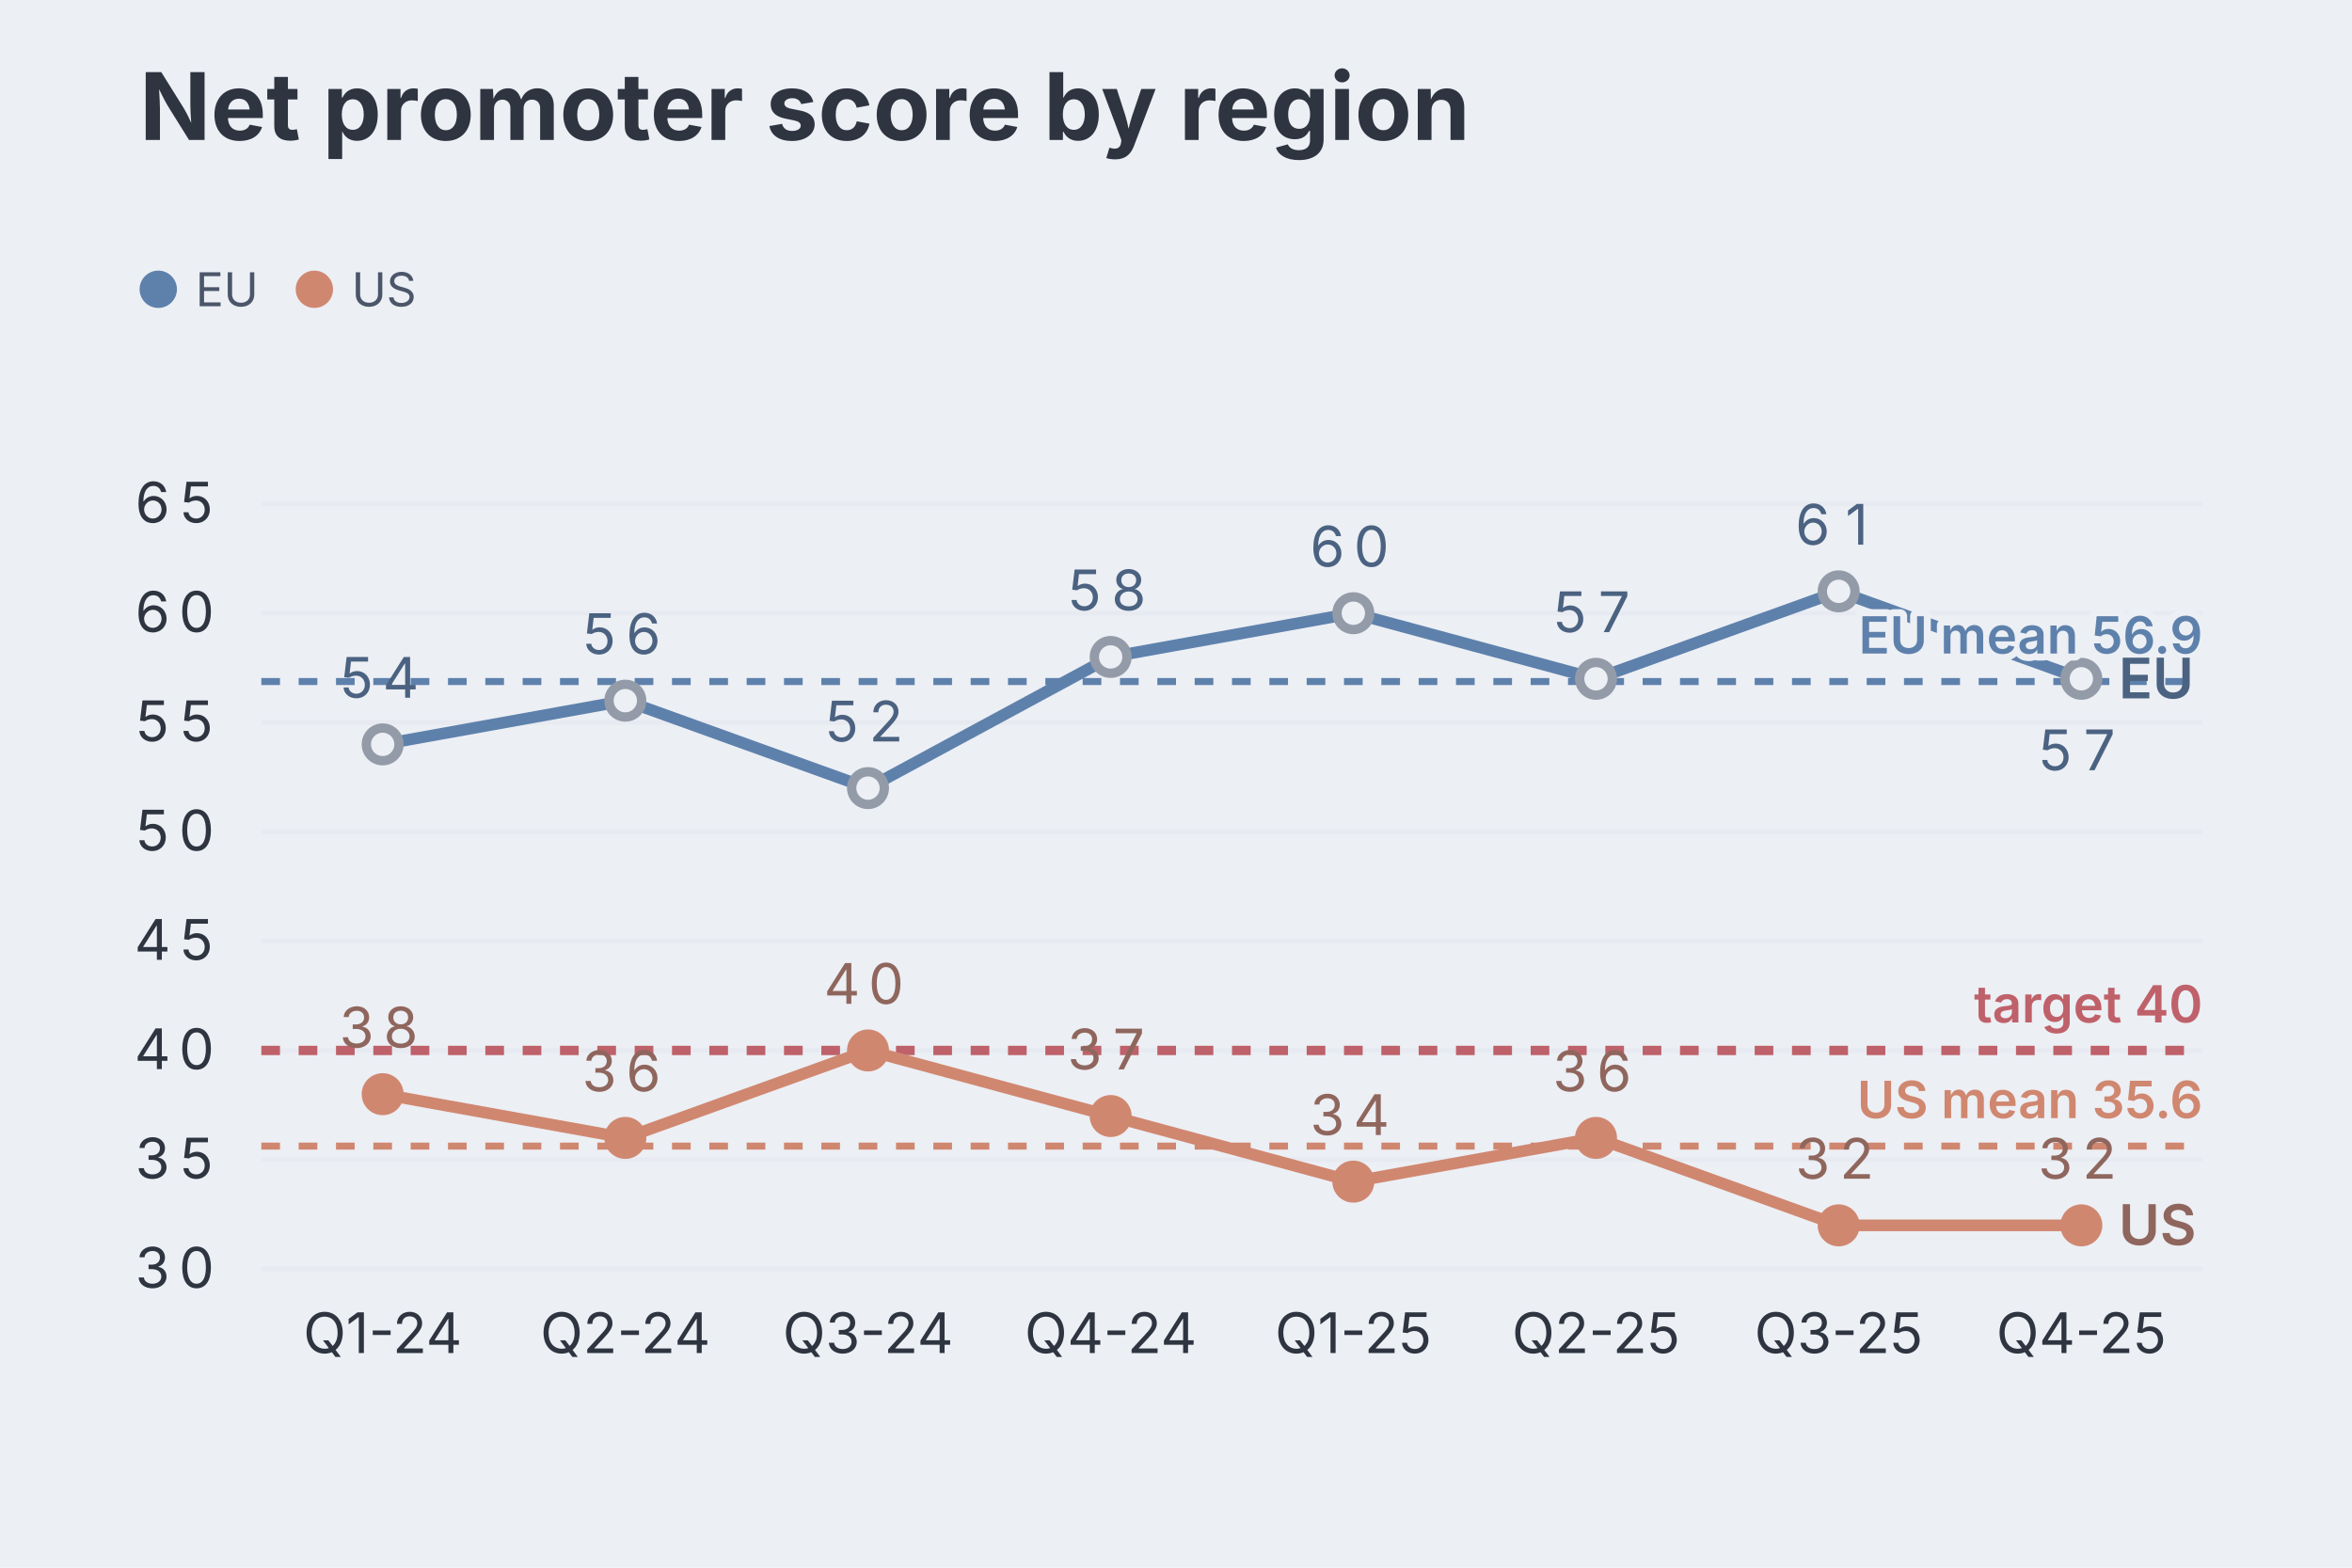
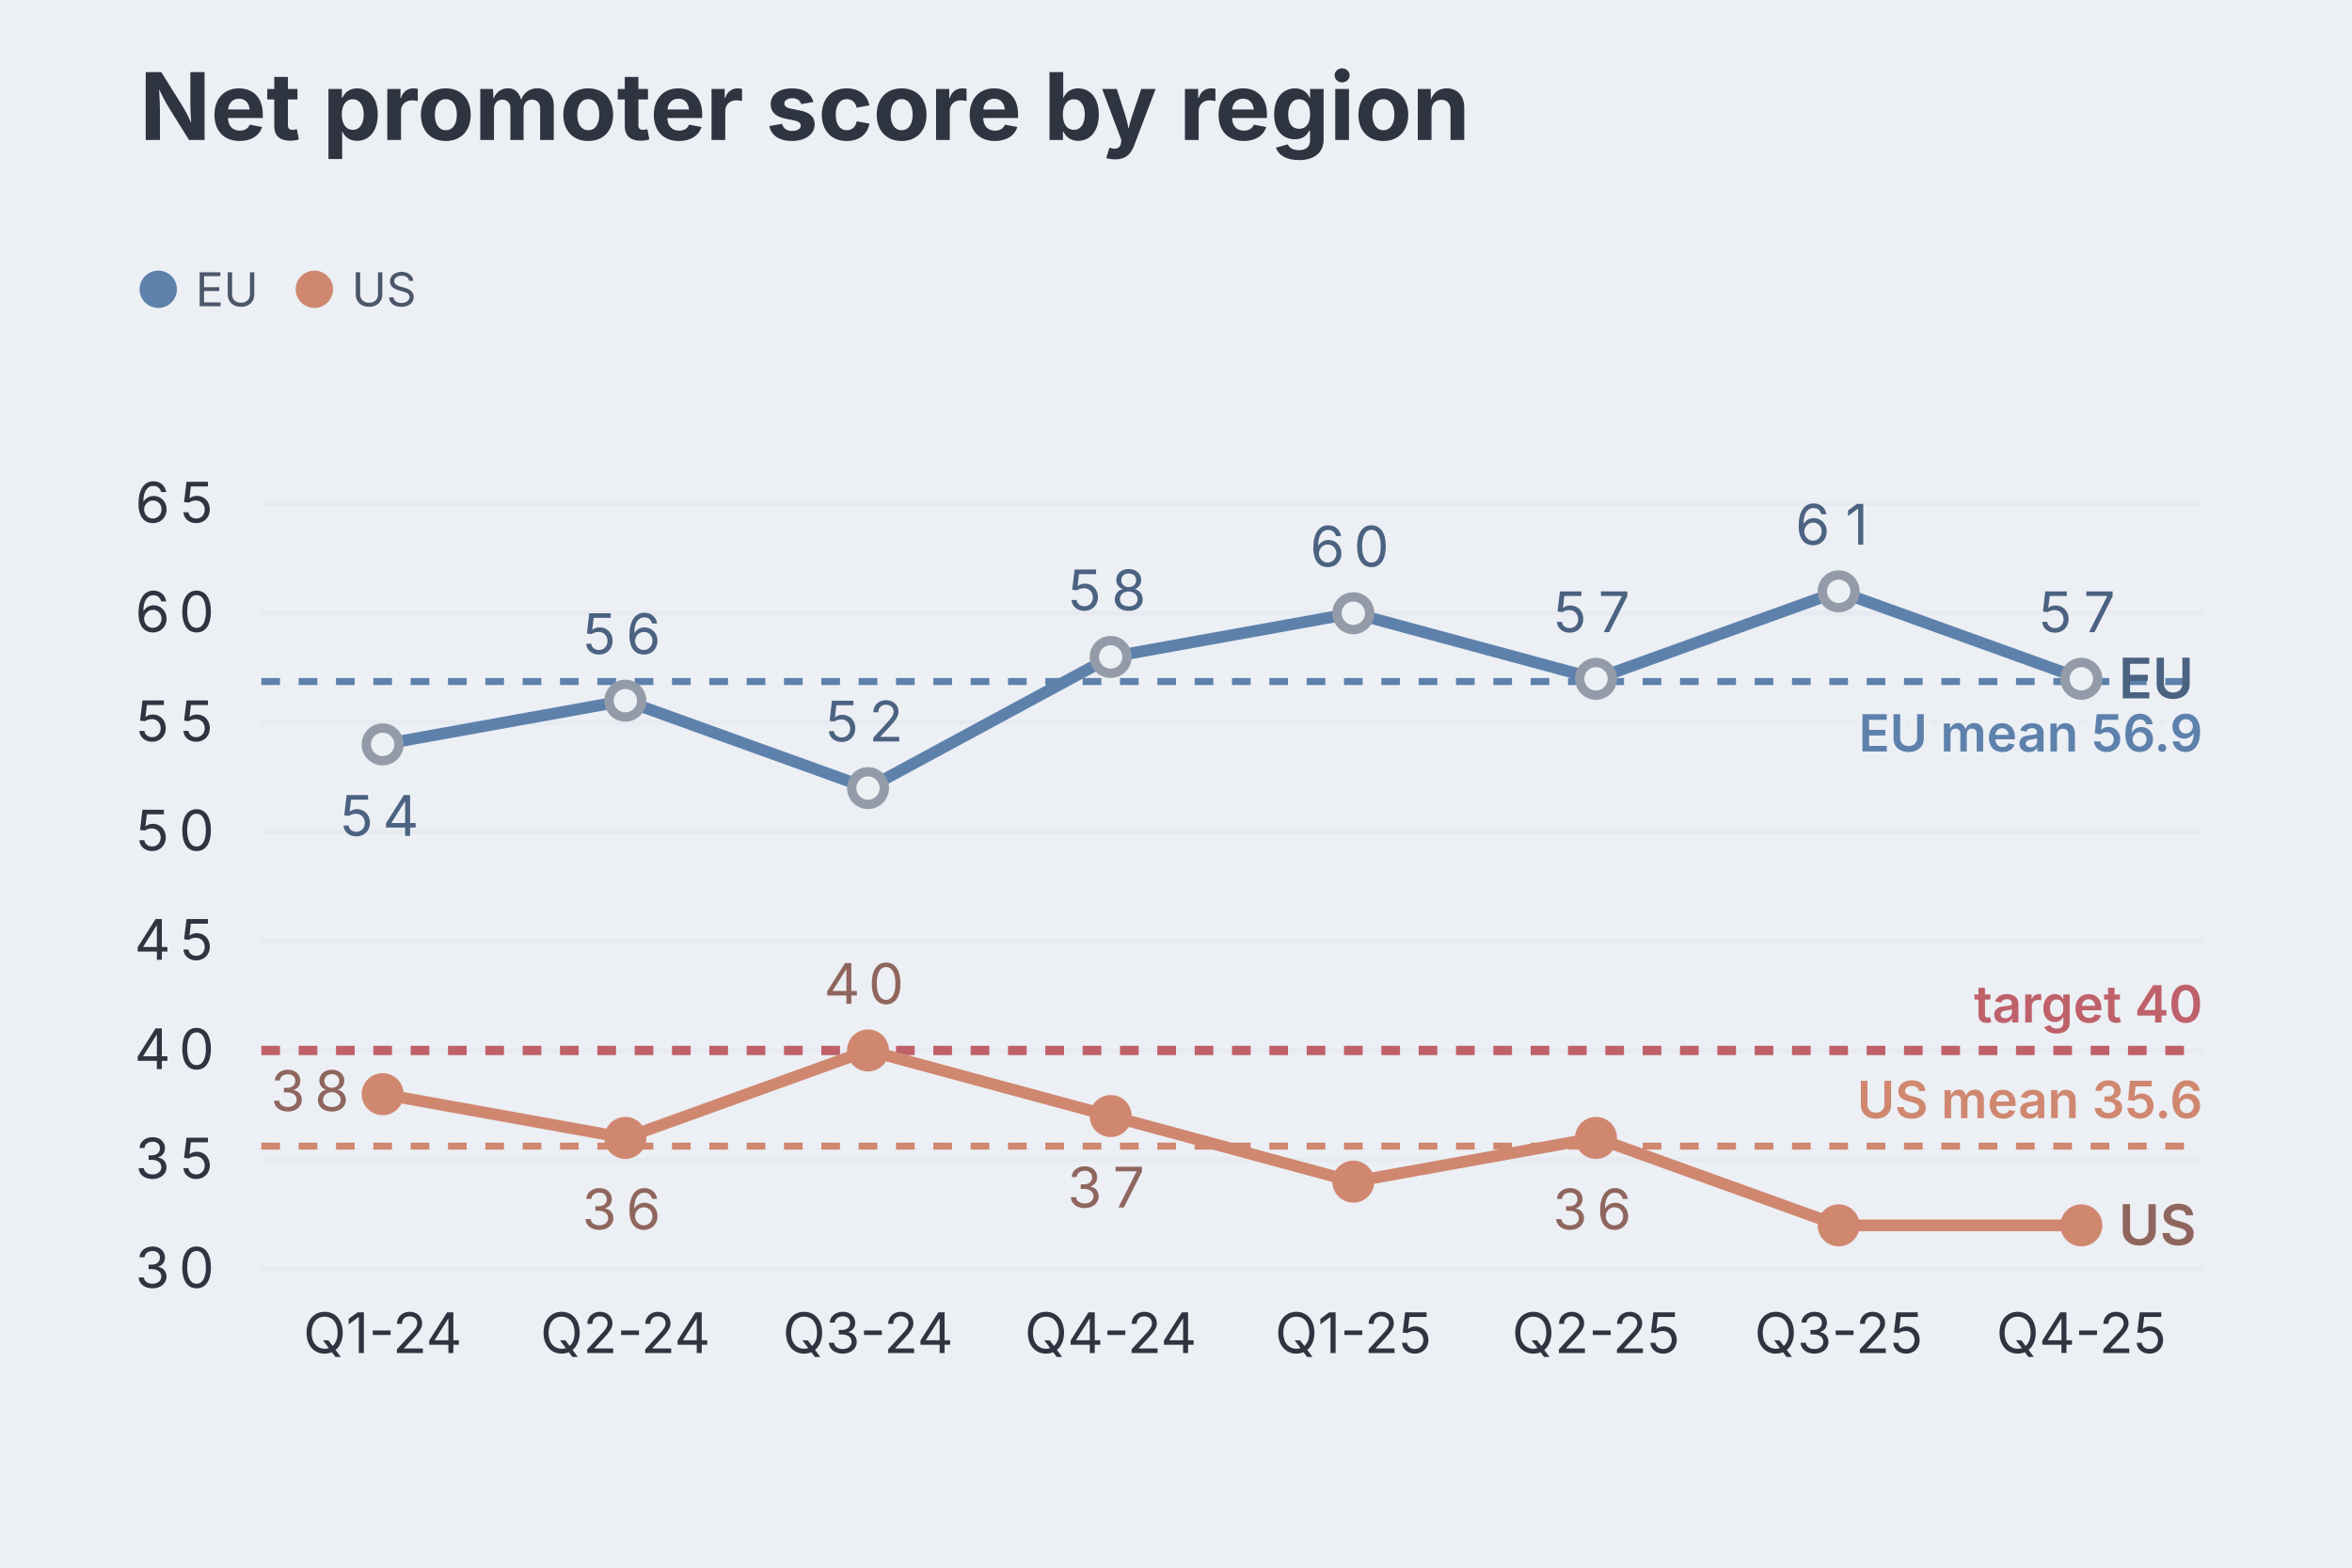
<svg xmlns="http://www.w3.org/2000/svg" aria-describedby="dgmo-desc-0909ccd9" role="img" aria-label="Net promoter score by region — Line diagram" width="504" height="336" viewBox="0 0 504 336" style="background: rgb(236, 239, 244); font-family: Inter, system-ui, Avenir, Helvetica, Arial, sans-serif;">
  <style>@media (hover:hover){svg:has(g.dgmo-series:hover) g.dgmo-series:not(:hover){opacity:0.4}svg:has([data-legend-entry="eu"]:hover) g.dgmo-series:not([data-series-name="EU"]){opacity:0.4}svg:has(g.dgmo-series[data-series-name="EU"]:hover):has([data-legend-entry="eu"]) [data-legend-entry]:not([data-legend-entry="eu"]){opacity:0.4}svg:has([data-legend-entry="us"]:hover) g.dgmo-series:not([data-series-name="US"]){opacity:0.4}svg:has(g.dgmo-series[data-series-name="US"]:hover):has([data-legend-entry="us"]) [data-legend-entry]:not([data-legend-entry="us"]){opacity:0.4}}</style>
  <rect class="dgmo-canvas-bg" x="0" y="0" width="504" height="336" fill="#eceff4" />
  <text class="chart-title" x="29.913" y="30" text-anchor="start" fill="#2e3440" font-size="20" font-weight="bold" style="cursor: default;" data-line-number="1">Net promoter score by region</text>
  <g transform="translate(0,48)">
    <g data-frame-legend="" data-dx="29.912599999999998" transform="translate(29.9126,0)">
      <g class="chart-legend" data-legend-active="series" data-legend-left="0" data-legend-right="67.31">
        <g transform="translate(0,0)" data-legend-group="series">
          <g data-legend-entry="eu" data-series-name="EU">
            <rect x="0" y="0" width="33.45" height="28" fill="transparent" />
            <circle cx="4" cy="14" r="4" fill="#5e81ac" />
            <text x="12" y="14" dominant-baseline="central" font-size="10" fill="#4c566a" font-family="Inter, system-ui, Avenir, Helvetica, Arial, sans-serif">EU</text>
          </g>
          <g data-legend-entry="us" data-series-name="US">
            <rect x="33.45" y="0" width="33.86" height="28" fill="transparent" />
            <circle cx="37.45" cy="14" r="4" fill="#d08770" />
            <text x="45.45" y="14" dominant-baseline="central" font-size="10" fill="#4c566a" font-family="Inter, system-ui, Avenir, Helvetica, Arial, sans-serif">US</text>
          </g>
        </g>
      </g>
    </g>
  </g>
  <line x1="56" x2="472" y1="272" y2="272" stroke="#d8dee9" stroke-opacity="0.25" />
  <text class="dgmo-tick" x="38.248" y="276" text-anchor="middle" fill="#2e3440" font-size="12" font-family="Inter, system-ui, Avenir, Helvetica, Arial, sans-serif" pointer-events="none">
    <tspan x="34.37">3</tspan>
    <tspan x="42.12">0</tspan>
  </text>
  <line x1="56" x2="472" y1="248.571" y2="248.571" stroke="#d8dee9" stroke-opacity="0.25" />
  <text class="dgmo-tick" x="38.248" y="252.571" text-anchor="middle" fill="#2e3440" font-size="12" font-family="Inter, system-ui, Avenir, Helvetica, Arial, sans-serif" pointer-events="none">
    <tspan x="34.37">3</tspan>
    <tspan x="42.12">5</tspan>
  </text>
  <line x1="56" x2="472" y1="225.143" y2="225.143" stroke="#d8dee9" stroke-opacity="0.25" />
  <text class="dgmo-tick" x="38.248" y="229.143" text-anchor="middle" fill="#2e3440" font-size="12" font-family="Inter, system-ui, Avenir, Helvetica, Arial, sans-serif" pointer-events="none">
    <tspan x="34.37">4</tspan>
    <tspan x="42.12">0</tspan>
  </text>
  <line x1="56" x2="472" y1="201.714" y2="201.714" stroke="#d8dee9" stroke-opacity="0.25" />
  <text class="dgmo-tick" x="38.248" y="205.714" text-anchor="middle" fill="#2e3440" font-size="12" font-family="Inter, system-ui, Avenir, Helvetica, Arial, sans-serif" pointer-events="none">
    <tspan x="34.37">4</tspan>
    <tspan x="42.12">5</tspan>
  </text>
  <line x1="56" x2="472" y1="178.286" y2="178.286" stroke="#d8dee9" stroke-opacity="0.25" />
  <text class="dgmo-tick" x="38.248" y="182.286" text-anchor="middle" fill="#2e3440" font-size="12" font-family="Inter, system-ui, Avenir, Helvetica, Arial, sans-serif" pointer-events="none">
    <tspan x="34.37">5</tspan>
    <tspan x="42.12">0</tspan>
  </text>
  <line x1="56" x2="472" y1="154.857" y2="154.857" stroke="#d8dee9" stroke-opacity="0.25" />
  <text class="dgmo-tick" x="38.248" y="158.857" text-anchor="middle" fill="#2e3440" font-size="12" font-family="Inter, system-ui, Avenir, Helvetica, Arial, sans-serif" pointer-events="none">
    <tspan x="34.37">5</tspan>
    <tspan x="42.12">5</tspan>
  </text>
  <line x1="56" x2="472" y1="131.429" y2="131.429" stroke="#d8dee9" stroke-opacity="0.25" />
  <text class="dgmo-tick" x="38.248" y="135.429" text-anchor="middle" fill="#2e3440" font-size="12" font-family="Inter, system-ui, Avenir, Helvetica, Arial, sans-serif" pointer-events="none">
    <tspan x="34.37">6</tspan>
    <tspan x="42.12">0</tspan>
  </text>
  <line x1="56" x2="472" y1="108" y2="108" stroke="#d8dee9" stroke-opacity="0.25" />
  <text class="dgmo-tick" x="38.248" y="112" text-anchor="middle" fill="#2e3440" font-size="12" font-family="Inter, system-ui, Avenir, Helvetica, Arial, sans-serif" pointer-events="none">
    <tspan x="34.37">6</tspan>
    <tspan x="42.12">5</tspan>
  </text>
  <text class="dgmo-tick" fill="#2e3440" font-size="12" font-family="Inter, system-ui, Avenir, Helvetica, Arial, sans-serif" x="82" y="290" text-anchor="middle" pointer-events="none">Q1-24</text>
  <text class="dgmo-tick" fill="#2e3440" font-size="12" font-family="Inter, system-ui, Avenir, Helvetica, Arial, sans-serif" x="134" y="290" text-anchor="middle" pointer-events="none">Q2-24</text>
  <text class="dgmo-tick" fill="#2e3440" font-size="12" font-family="Inter, system-ui, Avenir, Helvetica, Arial, sans-serif" x="186" y="290" text-anchor="middle" pointer-events="none">Q3-24</text>
  <text class="dgmo-tick" fill="#2e3440" font-size="12" font-family="Inter, system-ui, Avenir, Helvetica, Arial, sans-serif" x="238" y="290" text-anchor="middle" pointer-events="none">Q4-24</text>
  <text class="dgmo-tick" fill="#2e3440" font-size="12" font-family="Inter, system-ui, Avenir, Helvetica, Arial, sans-serif" x="290" y="290" text-anchor="middle" pointer-events="none">Q1-25</text>
  <text class="dgmo-tick" fill="#2e3440" font-size="12" font-family="Inter, system-ui, Avenir, Helvetica, Arial, sans-serif" x="342" y="290" text-anchor="middle" pointer-events="none">Q2-25</text>
  <text class="dgmo-tick" fill="#2e3440" font-size="12" font-family="Inter, system-ui, Avenir, Helvetica, Arial, sans-serif" x="394" y="290" text-anchor="middle" pointer-events="none">Q3-25</text>
  <text class="dgmo-tick" fill="#2e3440" font-size="12" font-family="Inter, system-ui, Avenir, Helvetica, Arial, sans-serif" x="446" y="290" text-anchor="middle" pointer-events="none">Q4-25</text>
  <rect class="dgmo-plot-rect" x="56" y="108" width="416" height="164" fill="transparent" />
  <g class="dgmo-overlay dgmo-overlay-mean" data-line-number="2">
    <line x1="56" x2="472" y1="146.071" y2="146.071" stroke="#5e81ac" stroke-width="1.5" stroke-dasharray="4 4" />
  </g>
  <g class="dgmo-overlay dgmo-overlay-mean" data-line-number="2">
    <line x1="56" x2="472" y1="245.643" y2="245.643" stroke="#d08770" stroke-width="1.5" stroke-dasharray="4 4" />
  </g>
  <g class="dgmo-overlay dgmo-overlay-target" data-line-number="3">
    <line x1="56" x2="472" y1="225.143" y2="225.143" stroke="#bf616a" stroke-width="2" stroke-dasharray="4 4" />
  </g>
  <g class="dgmo-series" data-series-index="0" data-series-name="EU" data-axis="left" data-color="#5e81ac" data-line-number="5">
    <path class="dgmo-series-line" d="M82,159.543L134,150.171L186,168.914L238,140.8L290,131.429L342,145.486L394,126.743L446,145.486" fill="none" stroke="#5e81ac" stroke-width="2.5" stroke-linejoin="round" stroke-linecap="round" />
    <path class="dgmo-series-hit" d="M82,159.543L134,150.171L186,168.914L238,140.8L290,131.429L342,145.486L394,126.743L446,145.486" fill="none" stroke="transparent" stroke-width="16" stroke-linejoin="round" stroke-linecap="round" />
    <circle class="dgmo-pt" data-series-index="0" data-series-name="EU" data-color="#5e81ac" data-x-index="0" data-x-label="Q1-24" data-value="54" data-line-number="8" cx="82" cy="159.543" r="3.5" fill="#eceff4" stroke="#949ba8" stroke-width="2" />
    <circle class="dgmo-pt" data-series-index="0" data-series-name="EU" data-color="#5e81ac" data-x-index="1" data-x-label="Q2-24" data-value="56" data-line-number="9" cx="134" cy="150.171" r="3.5" fill="#eceff4" stroke="#949ba8" stroke-width="2" />
    <circle class="dgmo-pt" data-series-index="0" data-series-name="EU" data-color="#5e81ac" data-x-index="2" data-x-label="Q3-24" data-value="52" data-line-number="10" cx="186" cy="168.914" r="3.5" fill="#eceff4" stroke="#949ba8" stroke-width="2" />
    <circle class="dgmo-pt" data-series-index="0" data-series-name="EU" data-color="#5e81ac" data-x-index="3" data-x-label="Q4-24" data-value="58" data-line-number="11" cx="238" cy="140.8" r="3.5" fill="#eceff4" stroke="#949ba8" stroke-width="2" />
    <circle class="dgmo-pt" data-series-index="0" data-series-name="EU" data-color="#5e81ac" data-x-index="4" data-x-label="Q1-25" data-value="60" data-line-number="12" cx="290" cy="131.429" r="3.5" fill="#eceff4" stroke="#949ba8" stroke-width="2" />
    <circle class="dgmo-pt" data-series-index="0" data-series-name="EU" data-color="#5e81ac" data-x-index="5" data-x-label="Q2-25" data-value="57" data-line-number="13" cx="342" cy="145.486" r="3.5" fill="#eceff4" stroke="#949ba8" stroke-width="2" />
    <circle class="dgmo-pt" data-series-index="0" data-series-name="EU" data-color="#5e81ac" data-x-index="6" data-x-label="Q3-25" data-value="61" data-line-number="14" cx="394" cy="126.743" r="3.5" fill="#eceff4" stroke="#949ba8" stroke-width="2" />
    <circle class="dgmo-pt" data-series-index="0" data-series-name="EU" data-color="#5e81ac" data-x-index="7" data-x-label="Q4-25" data-value="57" data-line-number="15" cx="446" cy="145.486" r="3.5" fill="#eceff4" stroke="#949ba8" stroke-width="2" />
  </g>
  <g class="dgmo-series" data-series-index="1" data-series-name="US" data-axis="left" data-color="#d08770" data-line-number="6">
    <path class="dgmo-series-line" d="M82,234.514L134,243.886L186,225.143L238,239.2L290,253.257L342,243.886L394,262.629L446,262.629" fill="none" stroke="#d08770" stroke-width="2.5" stroke-linejoin="round" stroke-linecap="round" />
    <path class="dgmo-series-hit" d="M82,234.514L134,243.886L186,225.143L238,239.2L290,253.257L342,243.886L394,262.629L446,262.629" fill="none" stroke="transparent" stroke-width="16" stroke-linejoin="round" stroke-linecap="round" />
    <circle class="dgmo-pt" data-series-index="1" data-series-name="US" data-color="#d08770" data-x-index="0" data-x-label="Q1-24" data-value="38" data-line-number="8" cx="82" cy="234.514" r="3.5" fill="#d08770" stroke="#d08770" stroke-width="2" />
    <circle class="dgmo-pt" data-series-index="1" data-series-name="US" data-color="#d08770" data-x-index="1" data-x-label="Q2-24" data-value="36" data-line-number="9" cx="134" cy="243.886" r="3.5" fill="#d08770" stroke="#d08770" stroke-width="2" />
    <circle class="dgmo-pt" data-series-index="1" data-series-name="US" data-color="#d08770" data-x-index="2" data-x-label="Q3-24" data-value="40" data-line-number="10" cx="186" cy="225.143" r="3.5" fill="#d08770" stroke="#d08770" stroke-width="2" />
    <circle class="dgmo-pt" data-series-index="1" data-series-name="US" data-color="#d08770" data-x-index="3" data-x-label="Q4-24" data-value="37" data-line-number="11" cx="238" cy="239.2" r="3.5" fill="#d08770" stroke="#d08770" stroke-width="2" />
    <circle class="dgmo-pt" data-series-index="1" data-series-name="US" data-color="#d08770" data-x-index="4" data-x-label="Q1-25" data-value="34" data-line-number="12" cx="290" cy="253.257" r="3.5" fill="#d08770" stroke="#d08770" stroke-width="2" />
    <circle class="dgmo-pt" data-series-index="1" data-series-name="US" data-color="#d08770" data-x-index="5" data-x-label="Q2-25" data-value="36" data-line-number="13" cx="342" cy="243.886" r="3.5" fill="#d08770" stroke="#d08770" stroke-width="2" />
    <circle class="dgmo-pt" data-series-index="1" data-series-name="US" data-color="#d08770" data-x-index="6" data-x-label="Q3-25" data-value="32" data-line-number="14" cx="394" cy="262.629" r="3.5" fill="#d08770" stroke="#d08770" stroke-width="2" />
    <circle class="dgmo-pt" data-series-index="1" data-series-name="US" data-color="#d08770" data-x-index="7" data-x-label="Q4-25" data-value="32" data-line-number="15" cx="446" cy="262.629" r="3.5" fill="#d08770" stroke="#d08770" stroke-width="2" />
  </g>
-   <text class="dgmo-overlay-label dgmo-overlay-mean-label" data-line-number="2" x="472" y="140.071" text-anchor="end" fill="#5e81ac" font-size="11" font-weight="600" font-family="Inter, system-ui, Avenir, Helvetica, Arial, sans-serif" stroke="#eceff4" stroke-width="3" stroke-linejoin="round" paint-order="stroke" pointer-events="none">EU mean 56.9</text>
+   <text class="dgmo-overlay-label dgmo-overlay-mean-label" data-line-number="2" x="472" y="161.071" text-anchor="end" fill="#5e81ac" font-size="11" font-weight="600" font-family="Inter, system-ui, Avenir, Helvetica, Arial, sans-serif" stroke="#eceff4" stroke-width="3" stroke-linejoin="round" paint-order="stroke" pointer-events="none">EU mean 56.9</text>
  <text class="dgmo-overlay-label dgmo-overlay-mean-label" data-line-number="2" x="472" y="239.643" text-anchor="end" fill="#d08770" font-size="11" font-weight="600" font-family="Inter, system-ui, Avenir, Helvetica, Arial, sans-serif" stroke="#eceff4" stroke-width="3" stroke-linejoin="round" paint-order="stroke" pointer-events="none">US mean 35.6</text>
  <text class="dgmo-overlay-label dgmo-overlay-target-label" data-line-number="3" x="472" y="219.143" text-anchor="end" fill="#bf616a" font-size="11" font-weight="600" font-family="Inter, system-ui, Avenir, Helvetica, Arial, sans-serif" stroke="#eceff4" stroke-width="3" stroke-linejoin="round" paint-order="stroke" pointer-events="none">target 40</text>
  <text class="dgmo-series-end-label" data-series-name="EU" x="454" y="149.686" text-anchor="start" fill="#4b6281" font-size="12" font-weight="600" font-family="Inter, system-ui, Avenir, Helvetica, Arial, sans-serif" pointer-events="none">EU</text>
  <text class="dgmo-series-end-label" data-series-name="US" x="454" y="266.829" text-anchor="start" fill="#8f665d" font-size="12" font-weight="600" font-family="Inter, system-ui, Avenir, Helvetica, Arial, sans-serif" pointer-events="none">US</text>
-   <text x="82" y="149.543" text-anchor="middle" fill="#4b6281" font-size="12" font-family="Inter, system-ui, Avenir, Helvetica, Arial, sans-serif" pointer-events="none">
+   <text x="82" y="179.143" text-anchor="middle" fill="#4b6281" font-size="12" font-family="Inter, system-ui, Avenir, Helvetica, Arial, sans-serif" pointer-events="none">
    <tspan x="78.12">5</tspan>
    <tspan x="85.88">4</tspan>
  </text>
  <text x="134" y="140.171" text-anchor="middle" fill="#4b6281" font-size="12" font-family="Inter, system-ui, Avenir, Helvetica, Arial, sans-serif" pointer-events="none">
    <tspan x="130.12">5</tspan>
    <tspan x="137.88">6</tspan>
  </text>
  <text x="186" y="158.914" text-anchor="middle" fill="#4b6281" font-size="12" font-family="Inter, system-ui, Avenir, Helvetica, Arial, sans-serif" pointer-events="none">
    <tspan x="182.12">5</tspan>
    <tspan x="189.88">2</tspan>
  </text>
  <text x="238" y="130.8" text-anchor="middle" fill="#4b6281" font-size="12" font-family="Inter, system-ui, Avenir, Helvetica, Arial, sans-serif" pointer-events="none">
    <tspan x="234.12">5</tspan>
    <tspan x="241.88">8</tspan>
  </text>
  <text x="290" y="121.429" text-anchor="middle" fill="#4b6281" font-size="12" font-family="Inter, system-ui, Avenir, Helvetica, Arial, sans-serif" pointer-events="none">
    <tspan x="286.12">6</tspan>
    <tspan x="293.88">0</tspan>
  </text>
  <text x="342" y="135.486" text-anchor="middle" fill="#4b6281" font-size="12" font-family="Inter, system-ui, Avenir, Helvetica, Arial, sans-serif" pointer-events="none">
    <tspan x="338.12">5</tspan>
    <tspan x="345.88">7</tspan>
  </text>
  <text x="394" y="116.743" text-anchor="middle" fill="#4b6281" font-size="12" font-family="Inter, system-ui, Avenir, Helvetica, Arial, sans-serif" pointer-events="none">
    <tspan x="390.12">6</tspan>
    <tspan x="397.88">1</tspan>
  </text>
-   <text x="446" y="165.086" text-anchor="middle" fill="#4b6281" font-size="12" font-family="Inter, system-ui, Avenir, Helvetica, Arial, sans-serif" pointer-events="none">
+   <text x="446" y="135.486" text-anchor="middle" fill="#4b6281" font-size="12" font-family="Inter, system-ui, Avenir, Helvetica, Arial, sans-serif" pointer-events="none">
    <tspan x="442.12">5</tspan>
    <tspan x="449.88">7</tspan>
  </text>
-   <text x="82" y="224.514" text-anchor="middle" fill="#8f665d" font-size="12" font-family="Inter, system-ui, Avenir, Helvetica, Arial, sans-serif" pointer-events="none">
-     <tspan x="78.12">3</tspan>
-     <tspan x="85.88">8</tspan>
+   <text x="67.248" y="238.114" text-anchor="middle" fill="#8f665d" font-size="12" font-family="Inter, system-ui, Avenir, Helvetica, Arial, sans-serif" pointer-events="none">
+     <tspan x="63.37">3</tspan>
+     <tspan x="71.12">8</tspan>
  </text>
-   <text x="134" y="233.886" text-anchor="middle" fill="#8f665d" font-size="12" font-family="Inter, system-ui, Avenir, Helvetica, Arial, sans-serif" pointer-events="none">
+   <text x="134" y="263.486" text-anchor="middle" fill="#8f665d" font-size="12" font-family="Inter, system-ui, Avenir, Helvetica, Arial, sans-serif" pointer-events="none">
    <tspan x="130.12">3</tspan>
    <tspan x="137.88">6</tspan>
  </text>
  <text x="186" y="215.143" text-anchor="middle" fill="#8f665d" font-size="12" font-family="Inter, system-ui, Avenir, Helvetica, Arial, sans-serif" pointer-events="none">
    <tspan x="182.12">4</tspan>
    <tspan x="189.88">0</tspan>
  </text>
-   <text x="238" y="229.2" text-anchor="middle" fill="#8f665d" font-size="12" font-family="Inter, system-ui, Avenir, Helvetica, Arial, sans-serif" pointer-events="none">
+   <text x="238" y="258.8" text-anchor="middle" fill="#8f665d" font-size="12" font-family="Inter, system-ui, Avenir, Helvetica, Arial, sans-serif" pointer-events="none">
    <tspan x="234.12">3</tspan>
    <tspan x="241.88">7</tspan>
  </text>
-   <text x="290" y="243.257" text-anchor="middle" fill="#8f665d" font-size="12" font-family="Inter, system-ui, Avenir, Helvetica, Arial, sans-serif" pointer-events="none">
-     <tspan x="286.12">3</tspan>
-     <tspan x="293.88">4</tspan>
-   </text>
-   <text x="342" y="233.886" text-anchor="middle" fill="#8f665d" font-size="12" font-family="Inter, system-ui, Avenir, Helvetica, Arial, sans-serif" pointer-events="none">
+   <text x="342" y="263.486" text-anchor="middle" fill="#8f665d" font-size="12" font-family="Inter, system-ui, Avenir, Helvetica, Arial, sans-serif" pointer-events="none">
    <tspan x="338.12">3</tspan>
    <tspan x="345.88">6</tspan>
  </text>
-   <text x="394" y="252.629" text-anchor="middle" fill="#8f665d" font-size="12" font-family="Inter, system-ui, Avenir, Helvetica, Arial, sans-serif" pointer-events="none">
-     <tspan x="390.12">3</tspan>
-     <tspan x="397.88">2</tspan>
-   </text>
-   <text x="446" y="252.629" text-anchor="middle" fill="#8f665d" font-size="12" font-family="Inter, system-ui, Avenir, Helvetica, Arial, sans-serif" pointer-events="none">
-     <tspan x="442.12">3</tspan>
-     <tspan x="449.88">2</tspan>
-   </text>
</svg>
